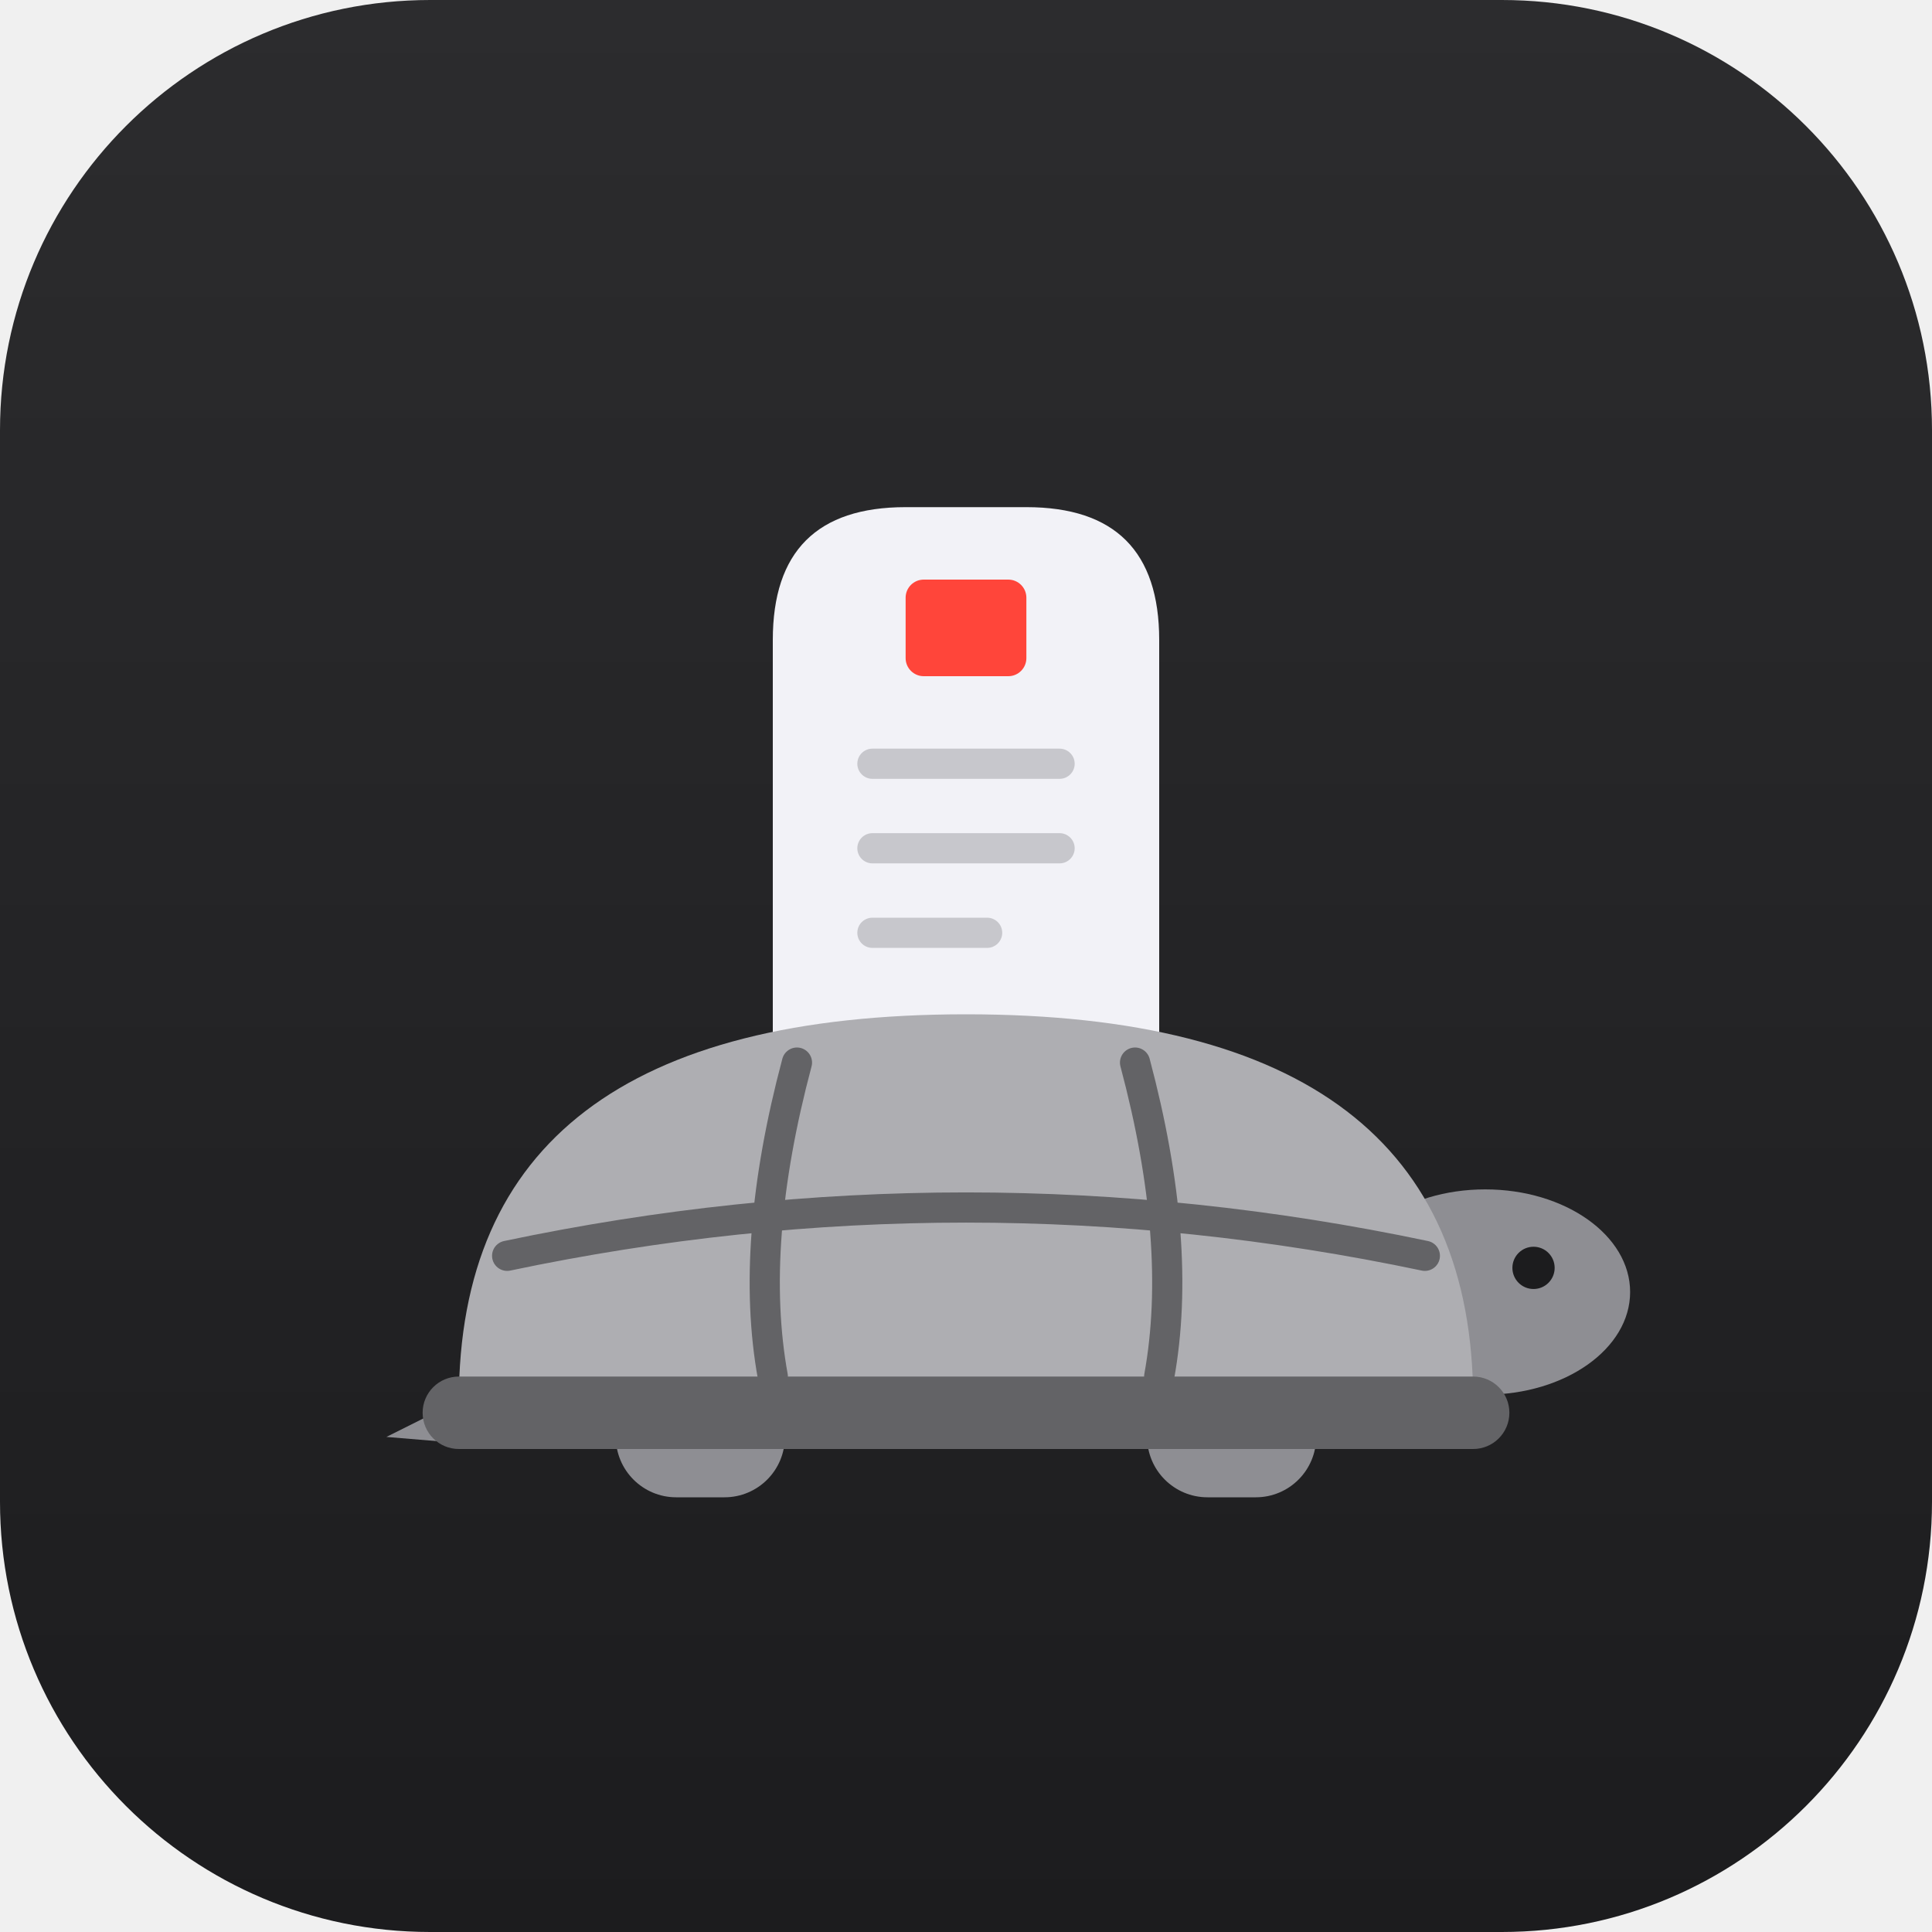
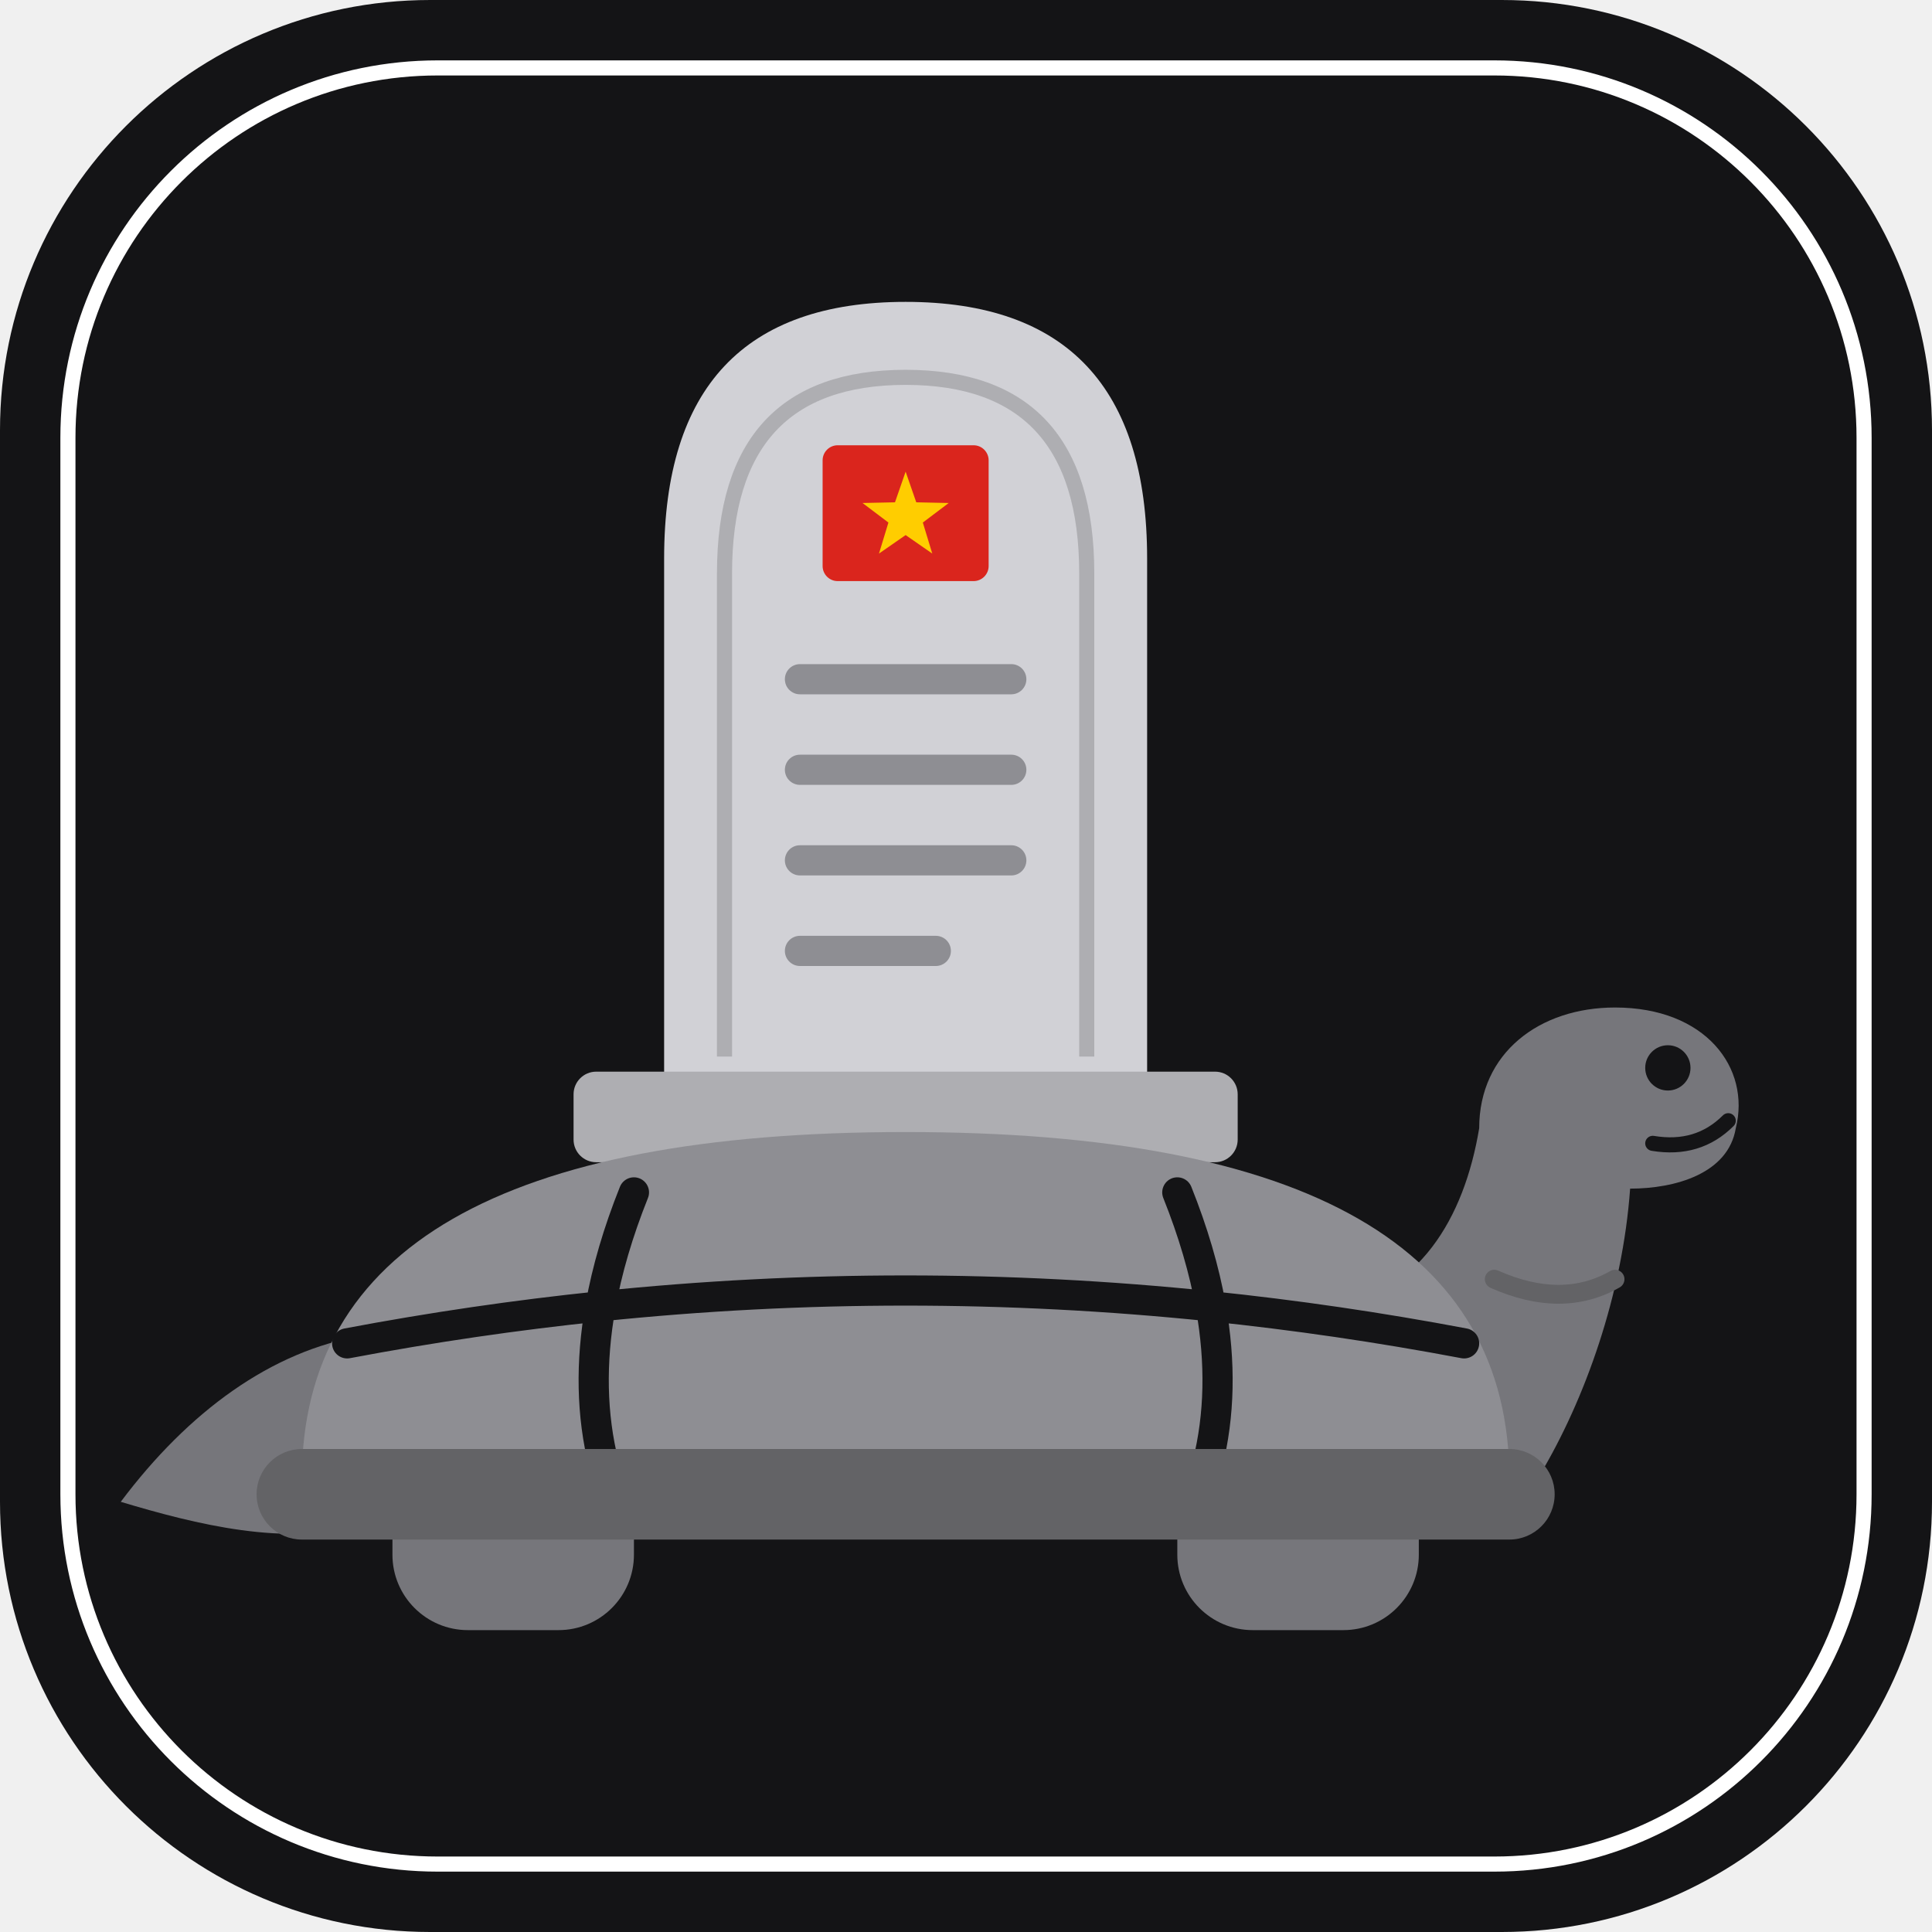
- <svg xmlns="http://www.w3.org/2000/svg" viewBox="0 0 256 256" width="512" height="512" role="img" aria-label="Turtle Deck">
+ <svg xmlns="http://www.w3.org/2000/svg" width="512" height="512" viewBox="0 0 512 512" fill="none">
+   <g clip-path="url(#clip0_2_2)">
+     <path d="M398 0H114C51.039 0 0 51.039 0 114V398C0 460.96 51.039 512 114 512H398C460.96 512 512 460.96 512 398V114C512 51.039 460.96 0 398 0Z" fill="#141416" />
+     <path d="M116 18H396C450.124 18 494 61.876 494 116V396C494 450.124 450.124 494 396 494H116C61.876 494 18 450.124 18 396V116C18 61.876 61.876 18 116 18Z" stroke-width="4" stroke="white" />
+     <path d="M96 354C72 358 50 374 32 398C52 404 76 410 96 404V354Z" fill="#76767B" />
+     <path d="M148 388H124C112.954 388 104 396.954 104 408V412C104 423.046 112.954 432 124 432H148C159.046 432 168 423.046 168 412V408C168 396.954 159.046 388 148 388Z" fill="#76767B" />
+     <path d="M356 388H332C320.954 388 312 396.954 312 408V412C312 423.046 320.954 432 332 432H356C367.046 432 376 423.046 376 412V408C376 396.954 367.046 388 356 388Z" fill="#76767B" />
+     <path d="M352 347C376 343 388 323 392 299C392 279 408 267 428 267C452 267 464 283 460 299C458 311 444 315 432 315C430 343 420 371 408 391H352V347Z" fill="#76767B" />
+     <path d="M396 339C408 344.333 418.667 344.333 428 339" stroke-width="5" stroke-linecap="round" stroke="#636366" />
+     <path d="M438 303C446 304.333 452.667 302.333 458 297" stroke-width="4" stroke-linecap="round" stroke="#141416" />
+     <path d="M442 289C445.314 289 448 286.314 448 283C448 279.686 445.314 277 442 277C438.686 277 436 279.686 436 283C436 286.314 438.686 289 442 289Z" fill="#141416" />
+     <path d="M176 292V148C176 102.667 197.333 80 240 80C282.667 80 304 102.667 304 148V292H176Z" fill="#D1D1D6" />
+     <path d="M192 280V152C192 117.333 208 100 240 100C272 100 288 117.333 288 152V280" stroke-width="4" stroke="#AEAEB2" />
+     <path d="M258 118H222C219.791 118 218 119.791 218 122V150C218 152.209 219.791 154 222 154H258C260.209 154 262 152.209 262 150V122C262 119.791 260.209 118 258 118Z" fill="#DA251D" />
+     <path d="M240 125L242.82 133.12L251.42 133.3L244.56 138.48L247.06 146.7L240 141.8L232.94 146.7L235.44 138.48L228.58 133.3L237.18 133.12L240 125Z" fill="#FFCD00" />
+     <path d="M268 176H212C209.791 176 208 177.791 208 180C208 182.209 209.791 184 212 184H268C270.209 184 272 182.209 272 180C272 177.791 270.209 176 268 176Z" fill="#8E8E93" />
+     <path d="M268 200H212C209.791 200 208 201.791 208 204C208 206.209 209.791 208 212 208H268C270.209 208 272 206.209 272 204C272 201.791 270.209 200 268 200Z" fill="#8E8E93" />
+     <path d="M268 224H212C209.791 224 208 225.791 208 228C208 230.209 209.791 232 212 232H268C270.209 232 272 230.209 272 228C272 225.791 270.209 224 268 224Z" fill="#8E8E93" />
+     <path d="M248 248H212C209.791 248 208 249.791 208 252C208 254.209 209.791 256 212 256H248C250.209 256 252 254.209 252 252C252 249.791 250.209 248 248 248Z" fill="#8E8E93" />
+     <path d="M322 284H158C154.686 284 152 286.686 152 290V302C152 305.314 154.686 308 158 308H322C325.314 308 328 305.314 328 302V290C328 286.686 325.314 284 322 284Z" fill="#AEAEB2" />
+     <path d="M80 392C80 330.667 133.333 300 240 300C346.667 300 400 330.667 400 392H80Z" fill="#8E8E93" />
+     <path d="M168 316C163.812 326.471 160.857 336.531 159.135 346.179M159.135 346.179C156.473 361.103 156.761 375.043 160 388M159.135 346.179C136.757 348.493 114.378 351.766 92 356M159.135 346.179C213.045 340.607 266.955 340.607 320.865 346.179M312 316C316.188 326.471 319.143 336.531 320.865 346.179M320.865 346.179C323.527 361.103 323.239 375.043 320 388M320.865 346.179C343.243 348.493 365.622 351.766 388 356" stroke-width="8" stroke-linecap="round" stroke="#141416" />
+     <path d="M400 384H80C73.373 384 68 389.373 68 396C68 402.627 73.373 408 80 408H400C406.627 408 412 402.627 412 396C412 389.373 406.627 384 400 384Z" fill="#636366" />
+   </g>
  <defs>
-     <linearGradient id="bg" x1="0" y1="0" x2="0" y2="1">
-       <stop offset="0" stop-color="#2C2C2E" />
-       <stop offset="1" stop-color="#1C1C1E" />
-     </linearGradient>
+     <clipPath id="clip0_2_2">
+       <rect width="512" height="512" fill="white" />
+     </clipPath>
  </defs>
-   <rect width="256" height="256" rx="57" fill="url(#bg)" />
-   <g transform="translate(32 48) scale(0.8)">
-     <path d="M44 168 L24 178 L48 180 Z" fill="#8E8E93" />
-     <rect x="62" y="162" width="28" height="26" rx="10" fill="#8E8E93" />
-     <rect x="150" y="162" width="28" height="26" rx="10" fill="#8E8E93" />
-     <ellipse cx="206" cy="154" rx="24" ry="17" fill="#8E8E93" />
-     <circle cx="214" cy="150" r="3.5" fill="#1C1C1E" />
-     <path d="M88 130 V46 Q88 24 110 24 H130 Q152 24 152 46 V130 Z" fill="#F2F2F7" />
-     <rect x="110" y="36" width="20" height="16" rx="3" fill="#FF453A" />
-     <rect x="102" y="64" width="36" height="5" rx="2.5" fill="#C7C7CC" />
-     <rect x="102" y="78" width="36" height="5" rx="2.5" fill="#C7C7CC" />
-     <rect x="102" y="92" width="24" height="5" rx="2.5" fill="#C7C7CC" />
-     <path d="M36 172 Q36 108 120 108 Q204 108 204 172 Z" fill="#AEAEB2" />
-     <path d="M92 116 Q84 146 88 168 M148 116 Q156 146 152 168 M44 148 Q120 132 196 148" fill="none" stroke="#636366" stroke-width="5" stroke-linecap="round" />
-     <rect x="30" y="168" width="180" height="12" rx="6" fill="#636366" />
-   </g>
</svg>
